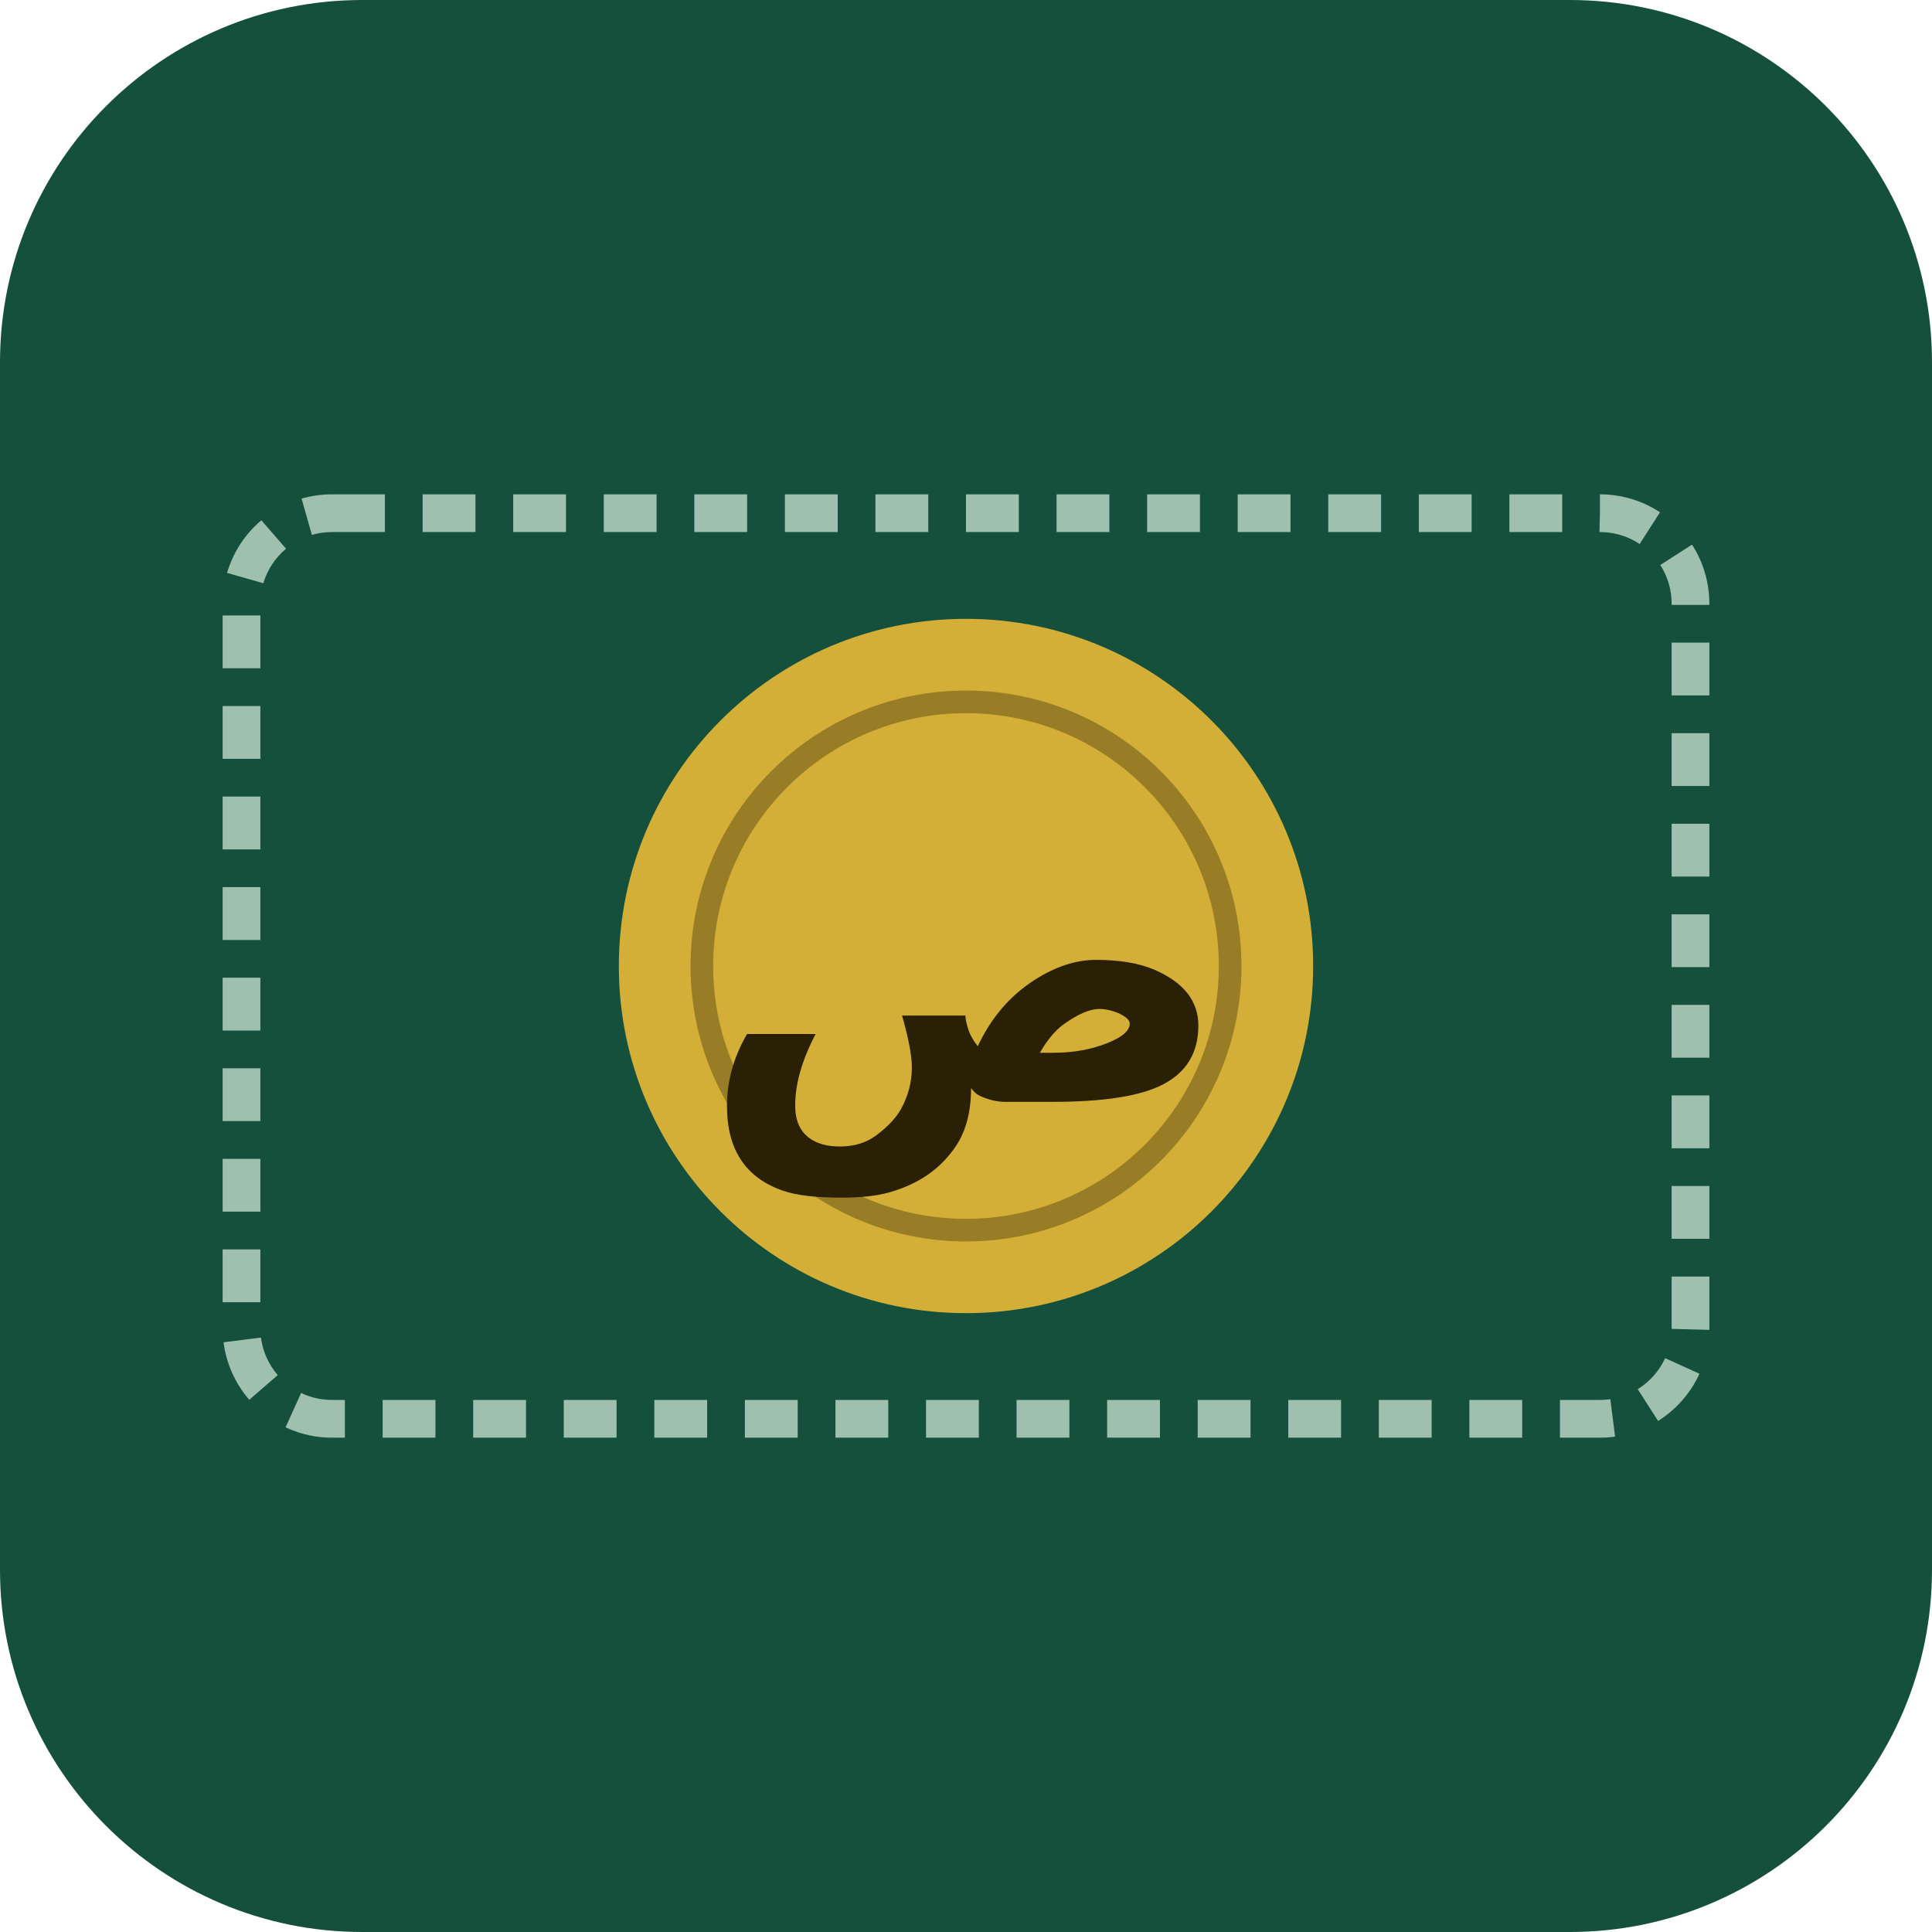
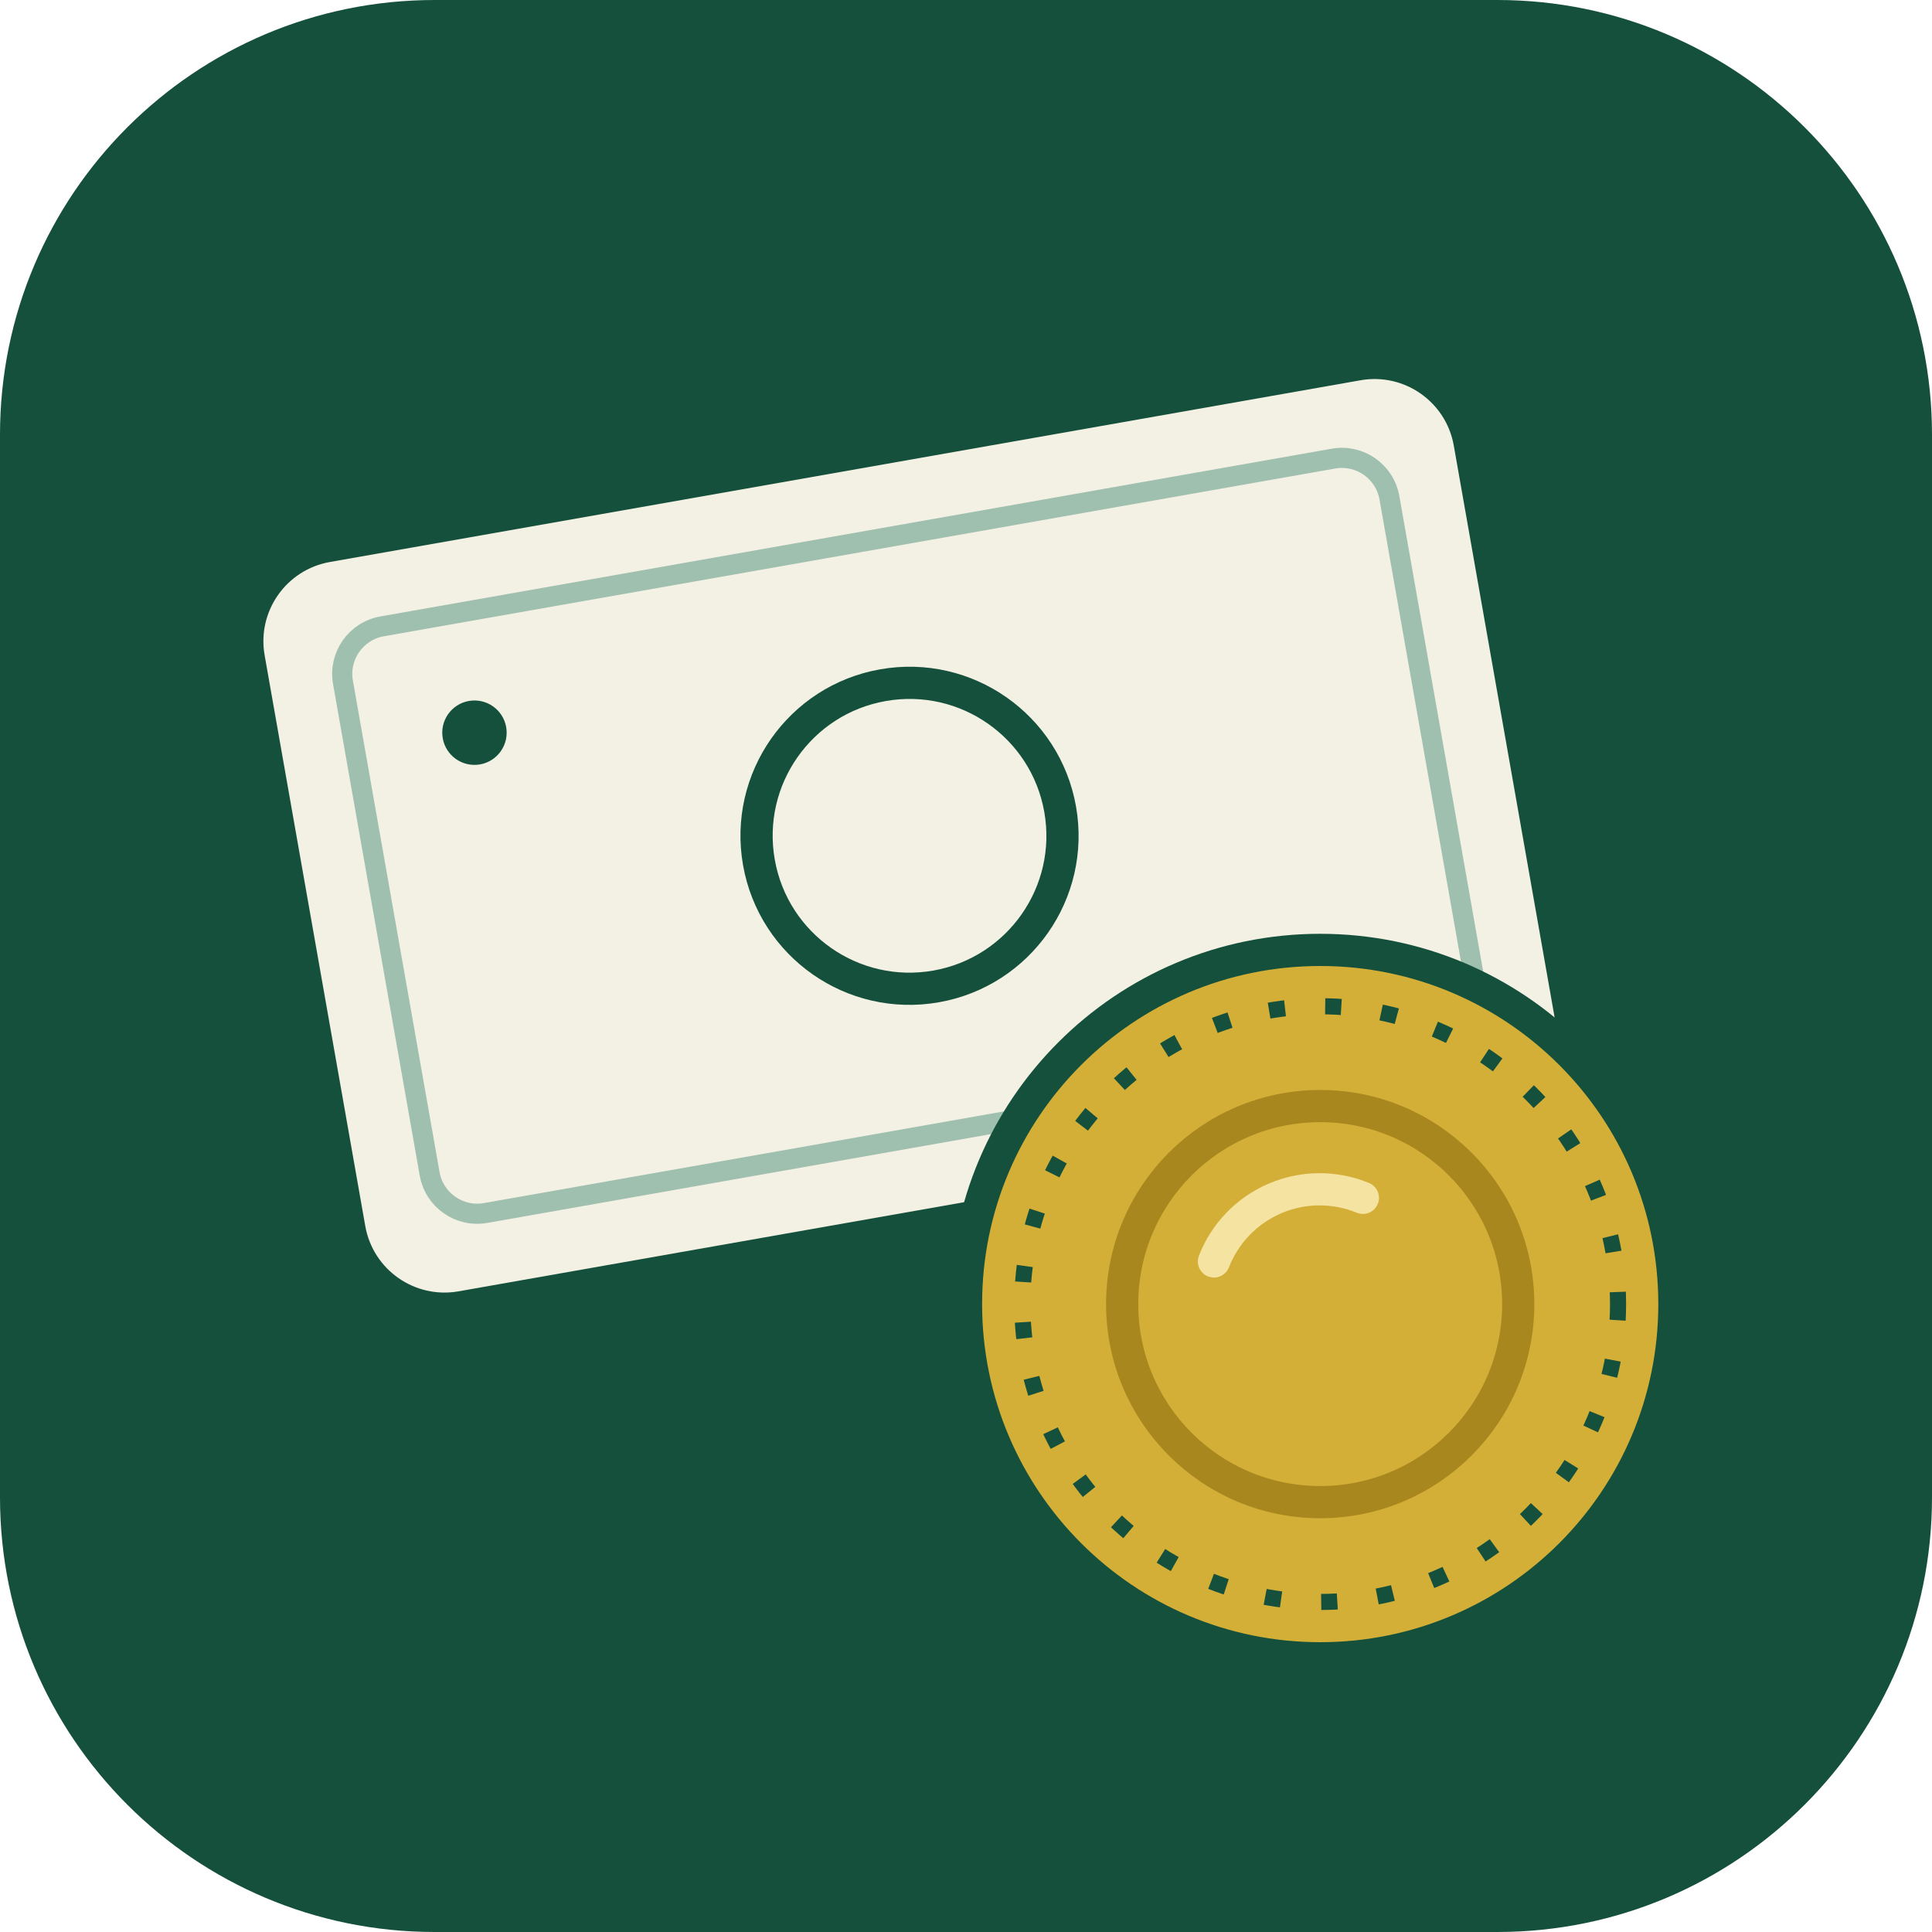
- <svg xmlns="http://www.w3.org/2000/svg" viewBox="0 0 512 512">
-   <rect width="512" height="512" rx="96" fill="#14503B" />
-   <rect x="64" y="136" width="384" height="240" rx="24" fill="none" stroke="#9FBFAF" stroke-width="10" stroke-dasharray="14 10" />
-   <circle cx="256" cy="256" r="92" fill="#D4AF37" />
-   <circle cx="256" cy="256" r="70" fill="none" stroke="#2A2005" stroke-width="6" opacity=".35" />
-   <text x="256" y="292" text-anchor="middle" font-family="Arial" font-weight="700" font-size="104" fill="#2A2005">ص</text>
+ <svg xmlns="http://www.w3.org/2000/svg" viewBox="0 0 240 240" width="240" height="240">
+   <rect width="240" height="240" rx="54" fill="#14503B" />
+   <g transform="rotate(-10 112 104)">
+     <rect x="38" y="58" width="150" height="92" rx="10" fill="#F3F0E4" />
+     <rect x="47" y="67" width="132" height="74" rx="6" fill="none" stroke="#9FBFAF" stroke-width="2.5" />
+     <circle cx="113" cy="104" r="19" fill="none" stroke="#14503B" stroke-width="4" />
+     <circle cx="62" cy="82" r="4" fill="#14503B" />
+   </g>
+   <circle cx="164" cy="162" r="44" fill="#D4AF37" stroke="#14503B" stroke-width="4" />
+   <circle cx="164" cy="162" r="37.0" fill="none" stroke="#14503B" stroke-width="2" stroke-dasharray="2 5" />
+   <circle cx="164" cy="162" r="24.6" fill="none" stroke="#A9871F" stroke-width="4" />
+   <path d="M150.8 156.7 A14.1 14.1 0 0 1 169.3 148.8" fill="none" stroke="#F4E3A1" stroke-width="4" stroke-linecap="round" />
</svg>
